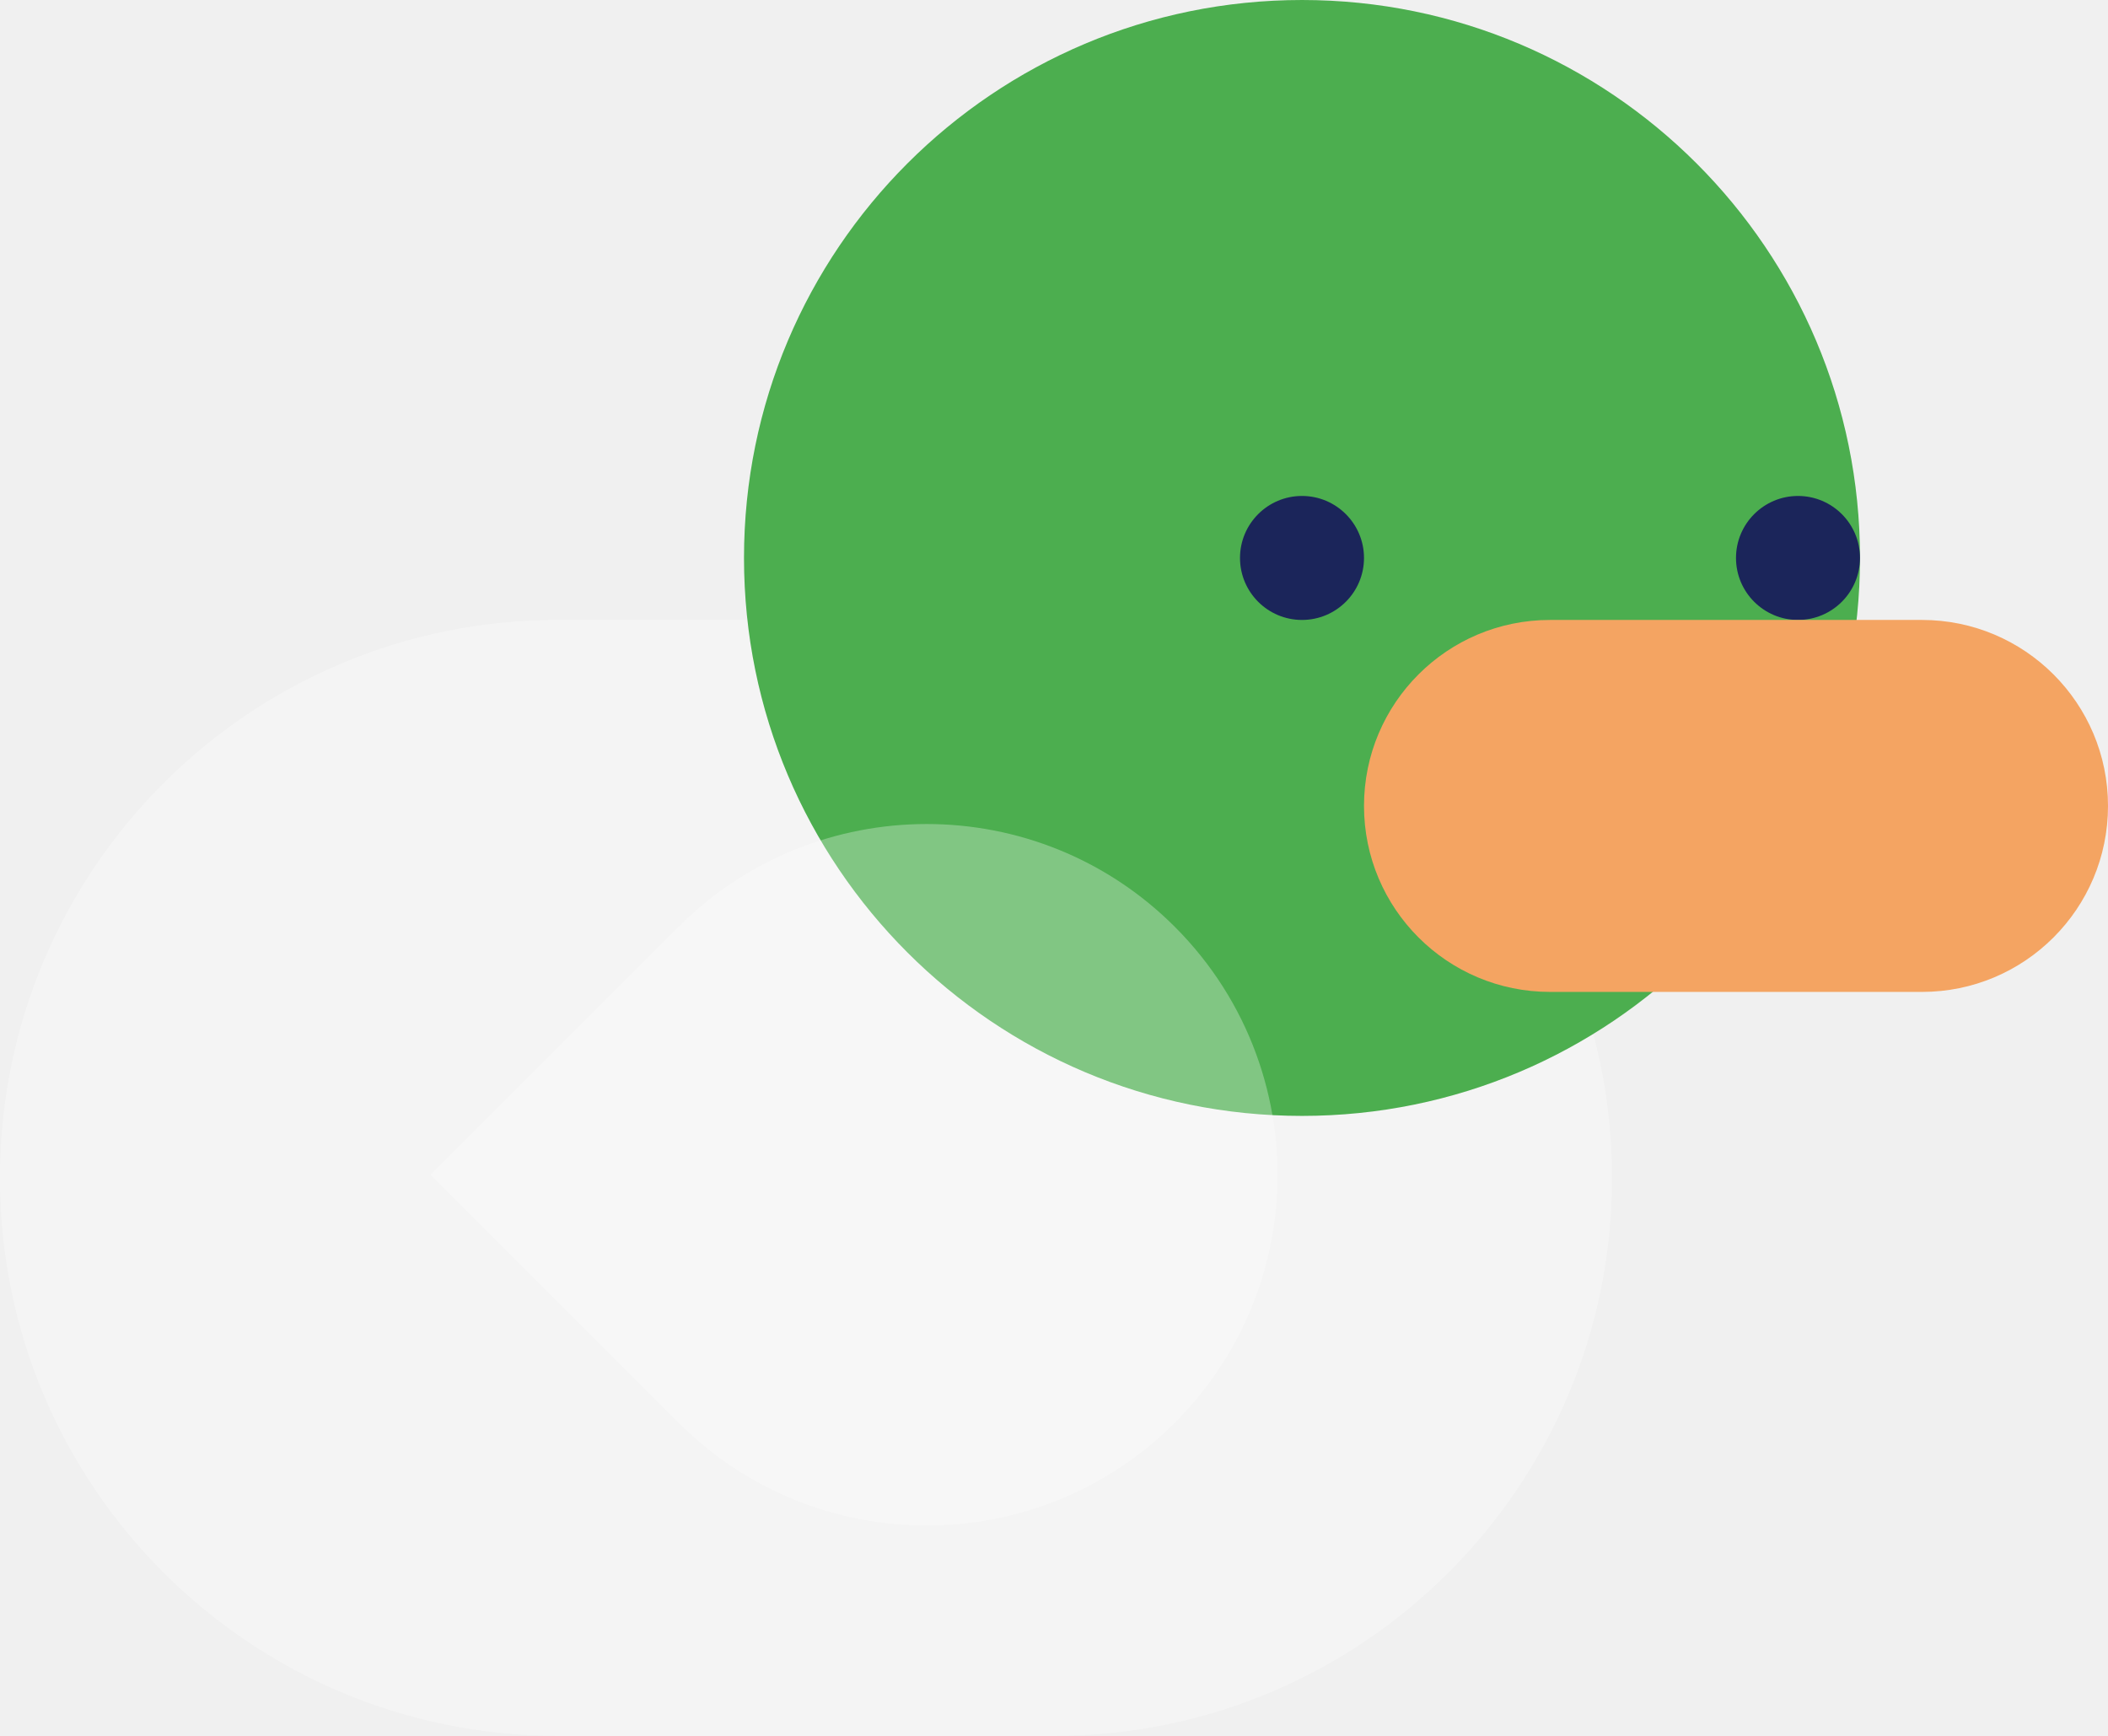
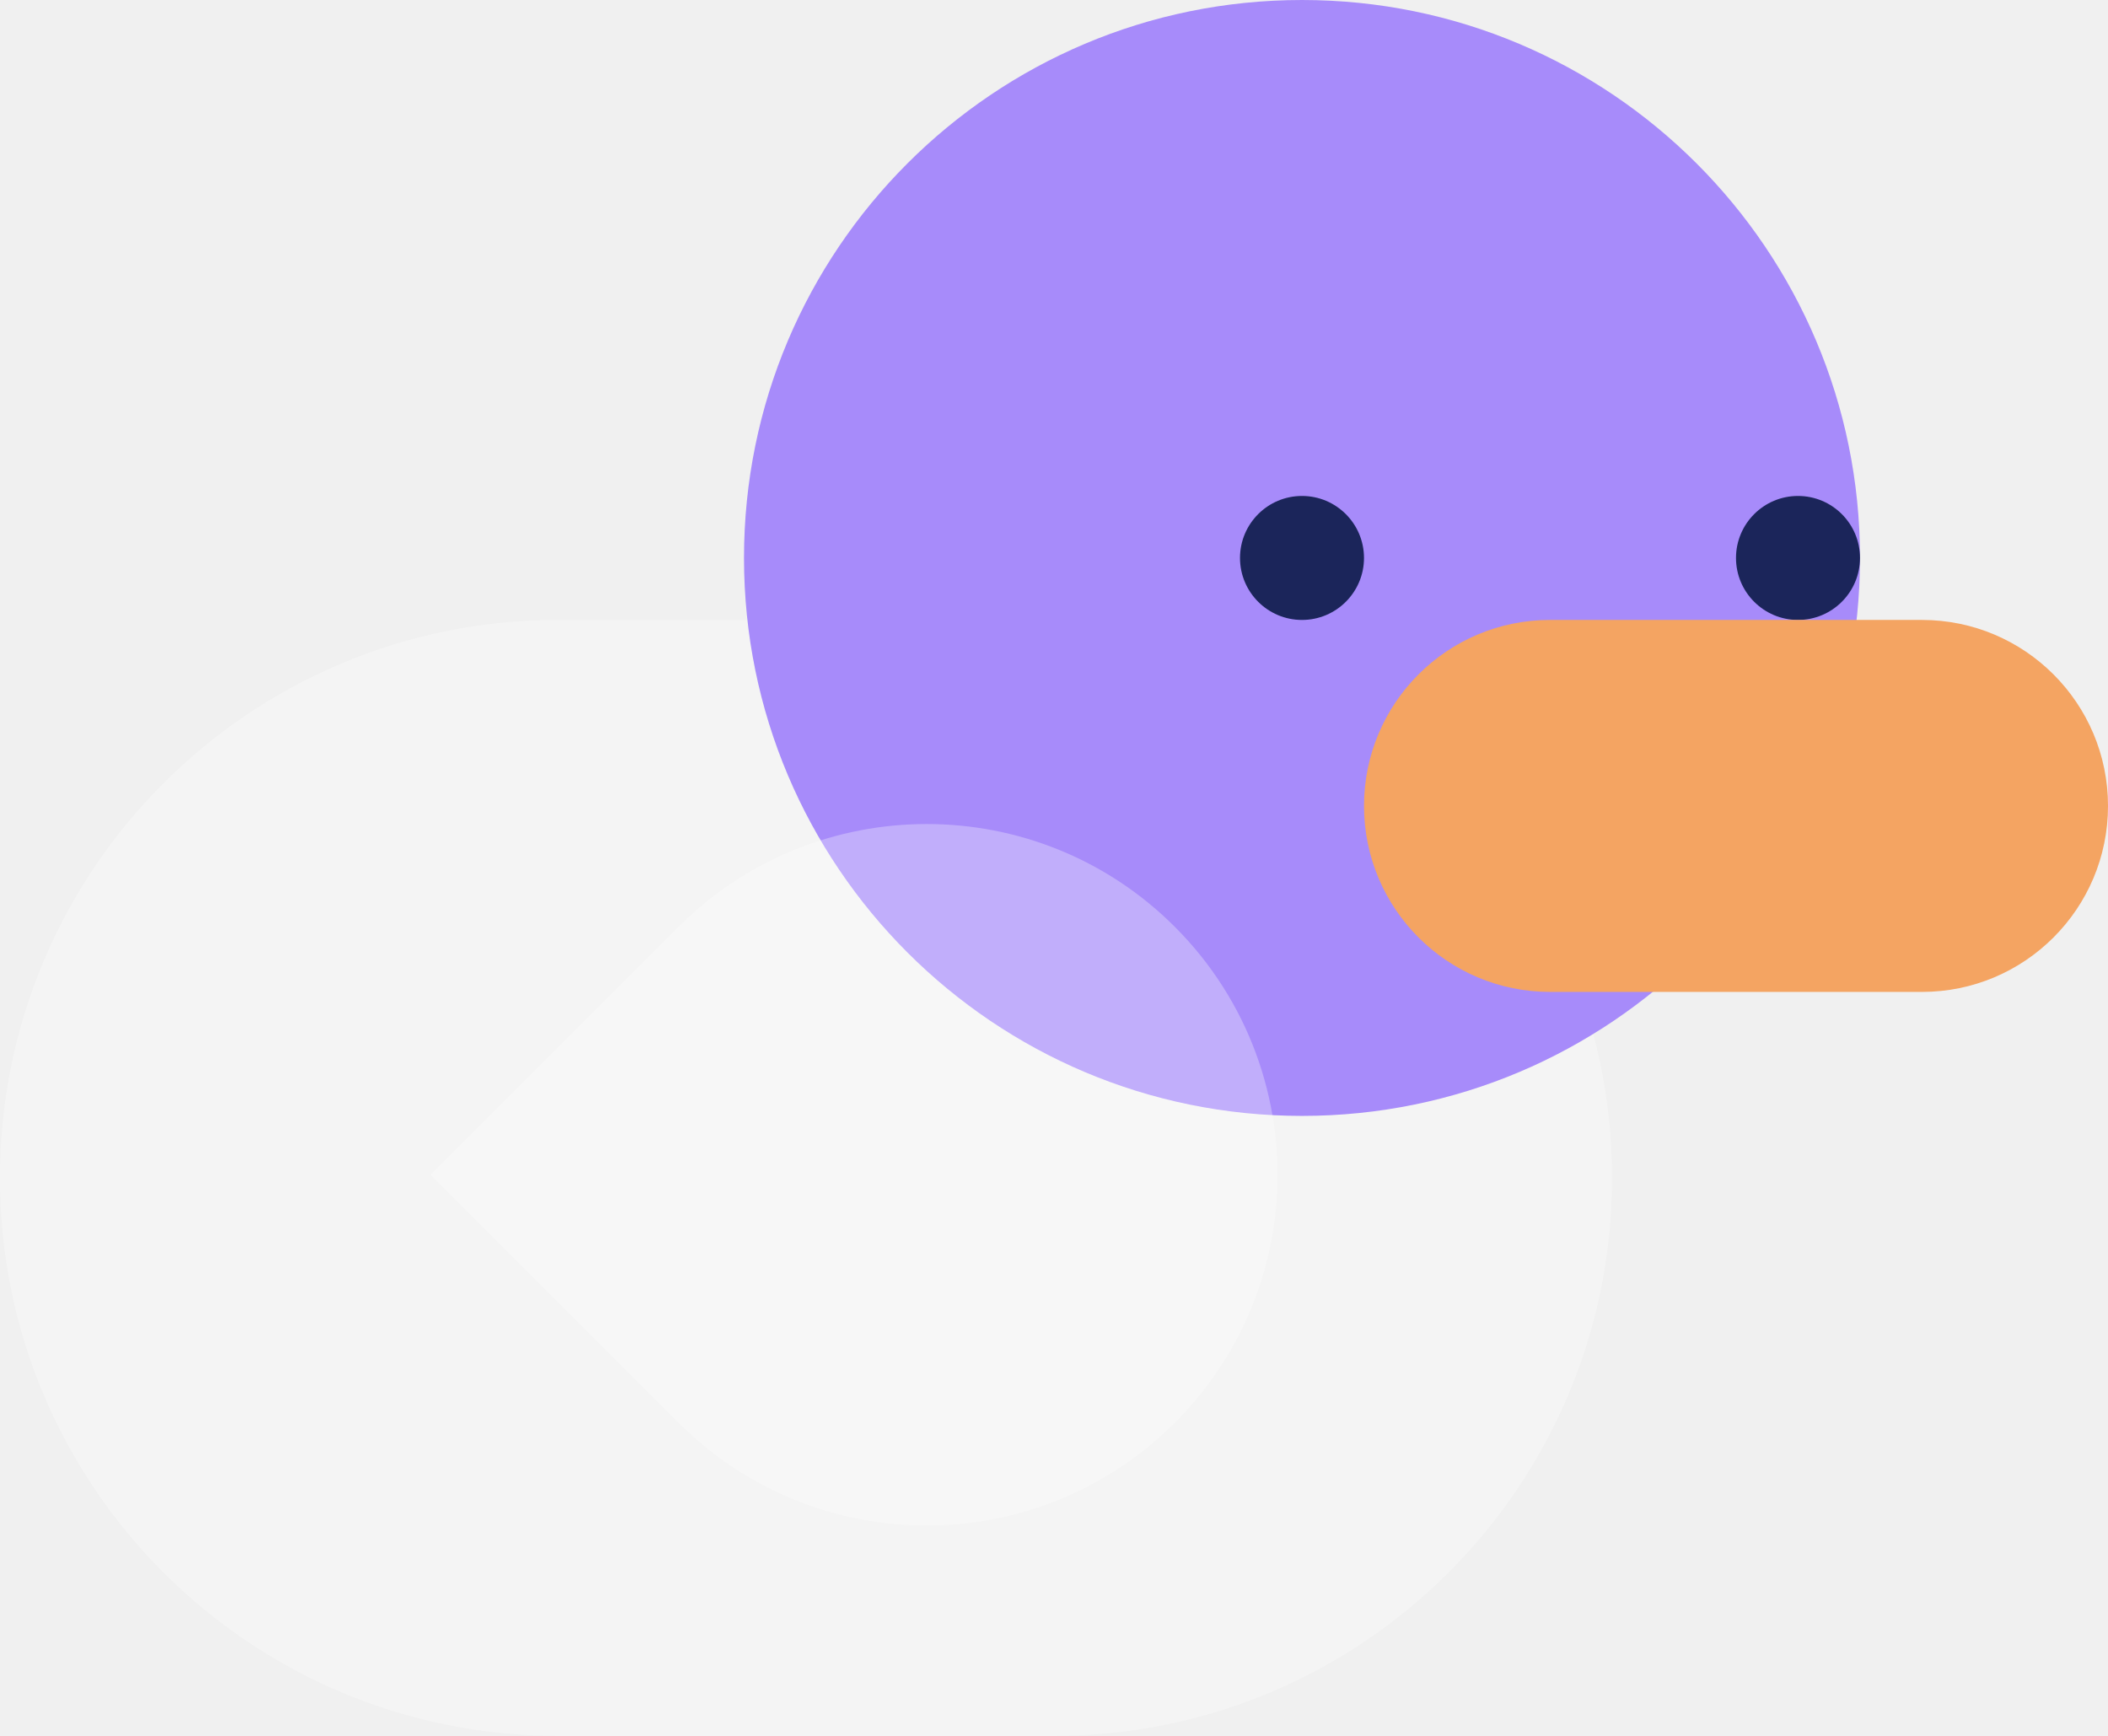
<svg xmlns="http://www.w3.org/2000/svg" width="51" height="42" viewBox="0 0 51 42" fill="none">
  <path d="M13.5 42C6.044 42 3.25905e-07 35.956 0 28.5C-3.25905e-07 21.044 6.044 15 13.5 15H25.5C32.956 15 39 21.044 39 28.5C39 35.956 32.956 42 25.5 42H13.5Z" fill="white" fill-opacity="0.3" />
-   <path d="M31.5 27C24.044 27 18 20.956 18 13.5C18 6.044 24.044 3.25905e-07 31.5 0C38.956 -3.25905e-07 45 6.044 45 13.5C45 20.956 38.956 27 31.5 27Z" fill="#4CAE4F" />
+   <path d="M31.5 27C24.044 27 18 20.956 18 13.5C18 6.044 24.044 3.25905e-07 31.5 0C38.956 -3.25905e-07 45 6.044 45 13.5C45 20.956 38.956 27 31.5 27Z" fill="#A78BFA" />
  <path d="M43.5 15C44.328 15 45 14.328 45 13.5C45 12.672 44.328 12 43.5 12C42.672 12 42 12.672 42 13.5C42 14.328 42.672 15 43.5 15Z" fill="#1B255A" />
  <path d="M31.5 15C32.328 15 33 14.328 33 13.5C33 12.672 32.328 12 31.5 12C30.672 12 30 12.672 30 13.5C30 14.328 30.672 15 31.5 15Z" fill="#1B255A" />
  <path d="M37.5 24C35.015 24 33 21.985 33 19.5C33 17.015 35.015 15 37.5 15L46.5 15C48.985 15 51 17.015 51 19.5C51 21.985 48.985 24 46.5 24H37.5Z" fill="#F4A462" />
  <path d="M30.891 28.971C30.763 30.957 29.94 32.906 28.422 34.424C25.107 37.739 19.733 37.739 16.418 34.424L10.418 28.424L16.418 22.424C19.733 19.109 25.107 19.109 28.422 22.424C30.218 24.22 31.041 26.621 30.891 28.971Z" fill="white" fill-opacity="0.3" />
</svg>
